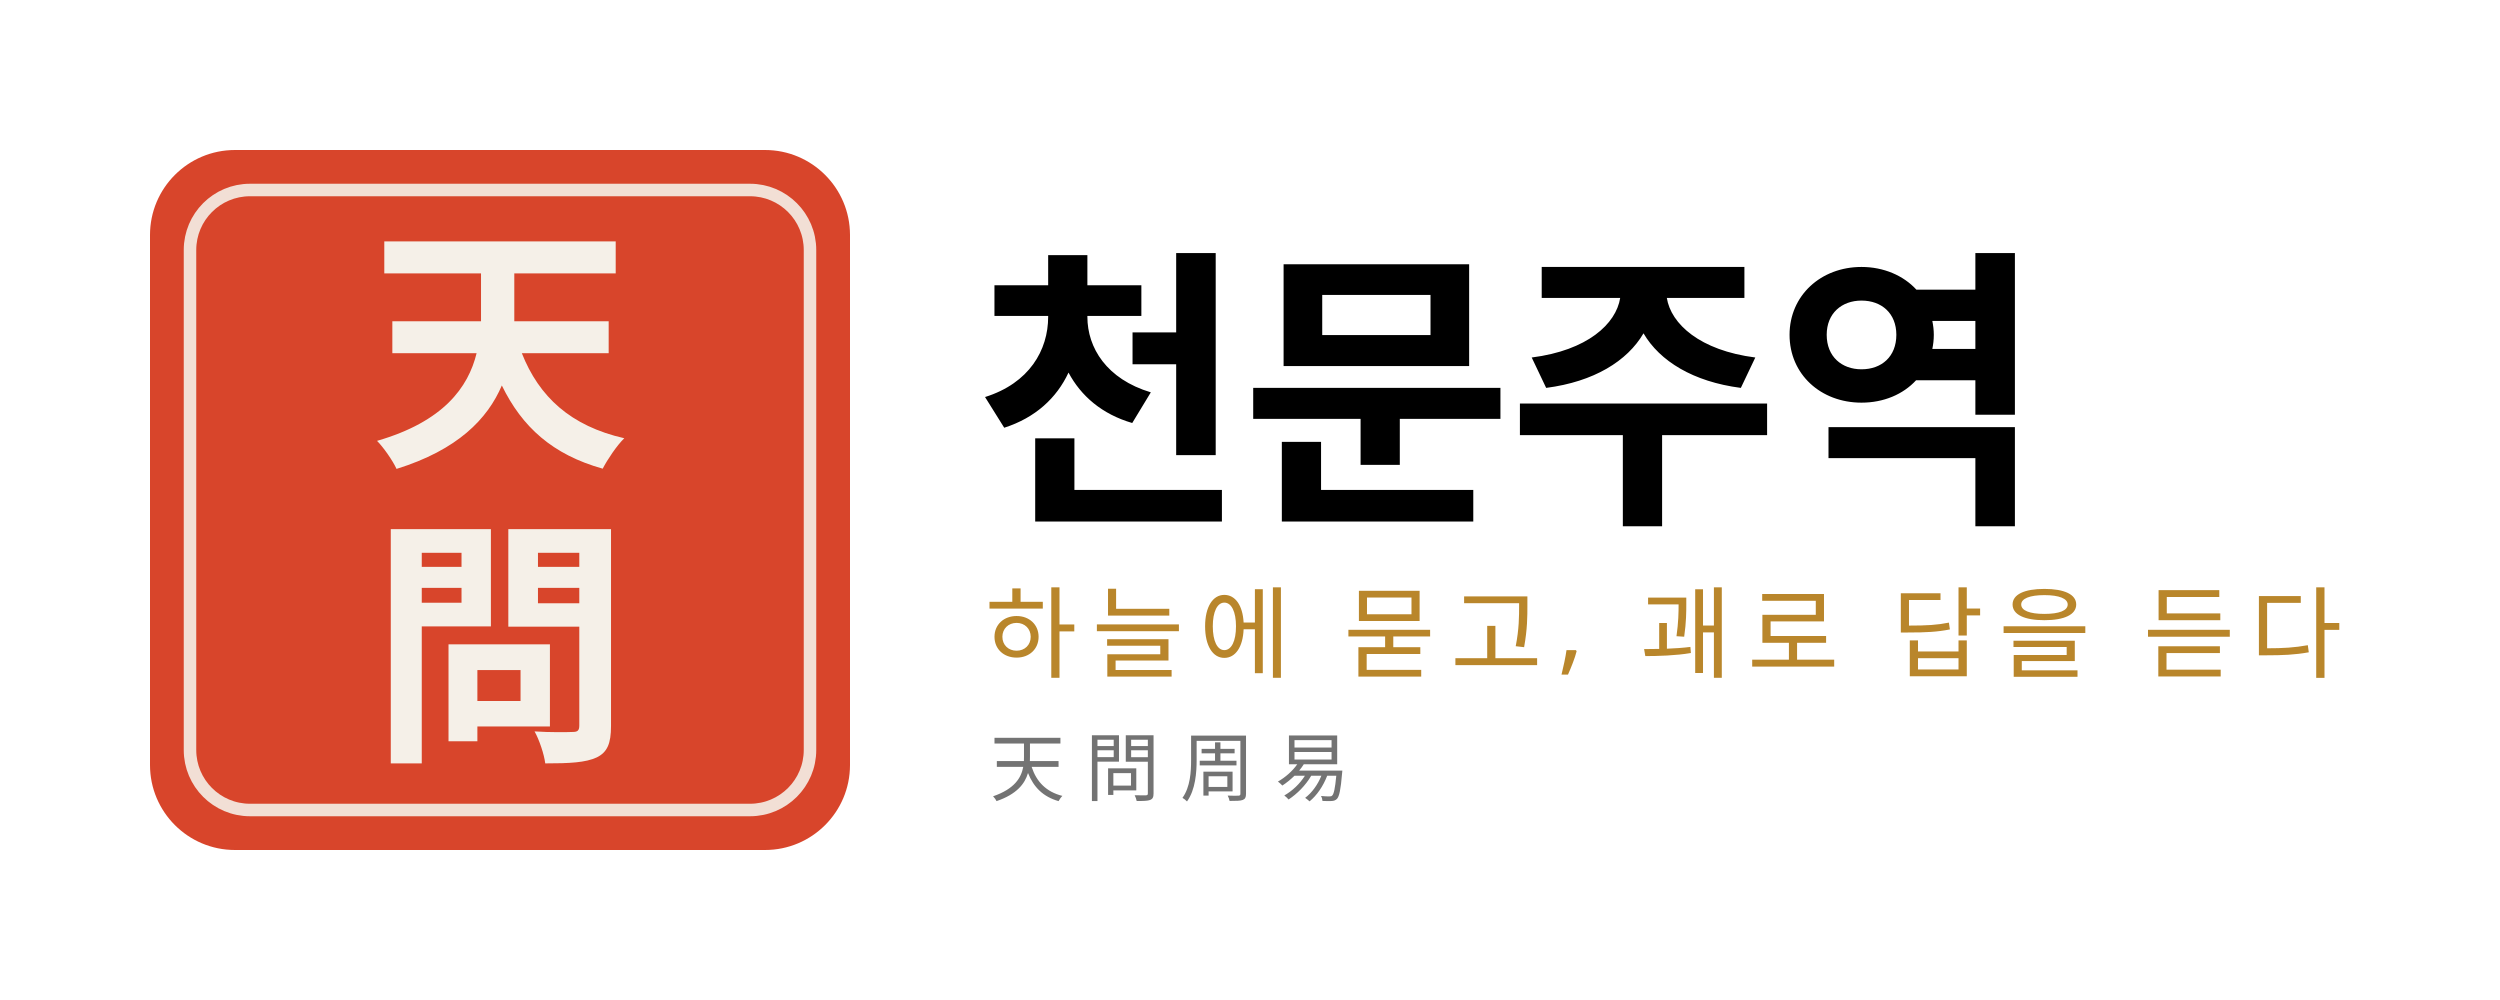
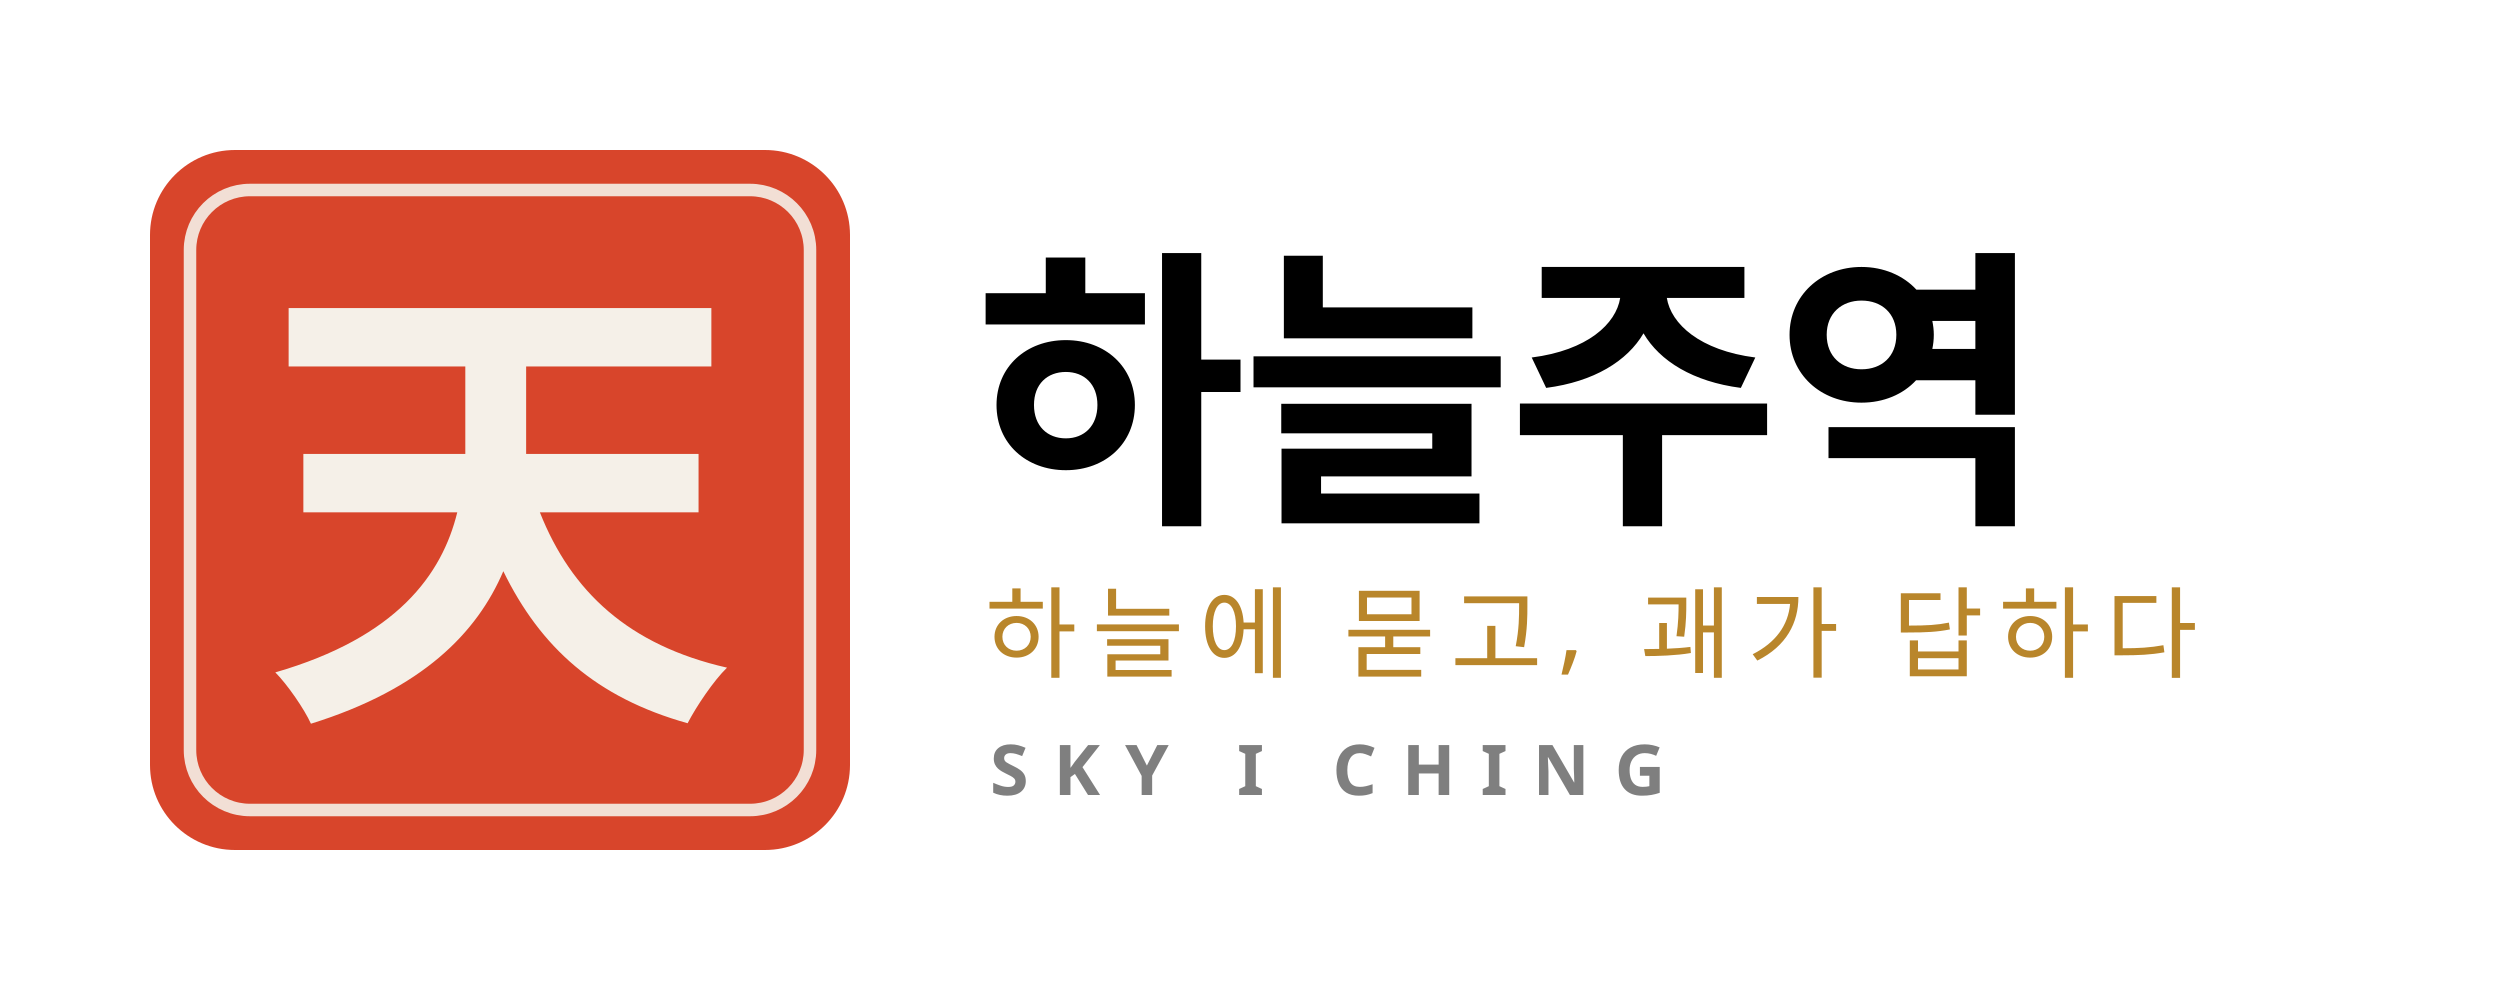
<svg xmlns="http://www.w3.org/2000/svg" viewBox="0 0 1000 400">
  <rect width="1000" height="400" fill="none" />
  <g transform="translate(60 60)">
    <rect width="280" height="280" rx="34" fill="#d8452b" />
    <rect x="16" y="16" width="248" height="248" rx="24" fill="none" stroke="#f5f0e8" stroke-width="5" opacity="0.9" />
-     <text x="140" y="118" text-anchor="middle" font-family="&quot;Noto Serif KR&quot;,&quot;Source Han Serif K&quot;,&quot;AppleMyungjo&quot;,&quot;Songti SC&quot;,serif" font-weight="700" font-size="104" fill="#f5f0e8">天</text>
-     <text x="140" y="236" text-anchor="middle" font-family="&quot;Noto Serif KR&quot;,&quot;Source Han Serif K&quot;,&quot;AppleMyungjo&quot;,&quot;Songti SC&quot;,serif" font-weight="700" font-size="104" fill="#f5f0e8">問</text>
+     <text x="140" y="212" text-anchor="middle" font-family="&quot;Noto Serif KR&quot;,&quot;Source Han Serif K&quot;,&quot;AppleMyungjo&quot;,&quot;Songti SC&quot;,serif" font-weight="700" font-size="190" fill="#f5f0e8">天</text>
  </g>
-   <text x="390" y="200" font-family="&quot;Pretendard&quot;,&quot;Apple SD Gothic Neo&quot;,&quot;Noto Sans KR&quot;,sans-serif" font-weight="800" font-size="118" fill="currentColor" letter-spacing="-2">천문주역</text>
-   <text x="394" y="268" font-family="&quot;Pretendard&quot;,&quot;Apple SD Gothic Neo&quot;,&quot;Noto Sans KR&quot;,sans-serif" font-weight="500" font-size="40" fill="#b9862b" letter-spacing="6">하늘에 묻고, 괘로 답을 듣다</text>
-   <text x="396" y="318" font-family="&quot;Noto Serif KR&quot;,&quot;Source Han Serif K&quot;,&quot;AppleMyungjo&quot;,&quot;Songti SC&quot;,serif" font-weight="500" font-size="30" fill="currentColor" opacity="0.55" letter-spacing="8">天問周易</text>
+   <text x="390" y="200" font-family="&quot;Pretendard&quot;,&quot;Apple SD Gothic Neo&quot;,&quot;Noto Sans KR&quot;,sans-serif" font-weight="800" font-size="118" fill="currentColor" letter-spacing="-2">하늘주역</text>
+   <text x="394" y="268" font-family="&quot;Pretendard&quot;,&quot;Apple SD Gothic Neo&quot;,&quot;Noto Sans KR&quot;,sans-serif" font-weight="500" font-size="40" fill="#b9862b" letter-spacing="6">하늘에 묻고, 괘가 답하다</text>
+   <text x="396" y="318" font-family="&quot;Pretendard&quot;,&quot;Apple SD Gothic Neo&quot;,&quot;Noto Sans KR&quot;,sans-serif" font-weight="600" font-size="28" fill="currentColor" opacity="0.5" letter-spacing="10">SKY I CHING</text>
</svg>
